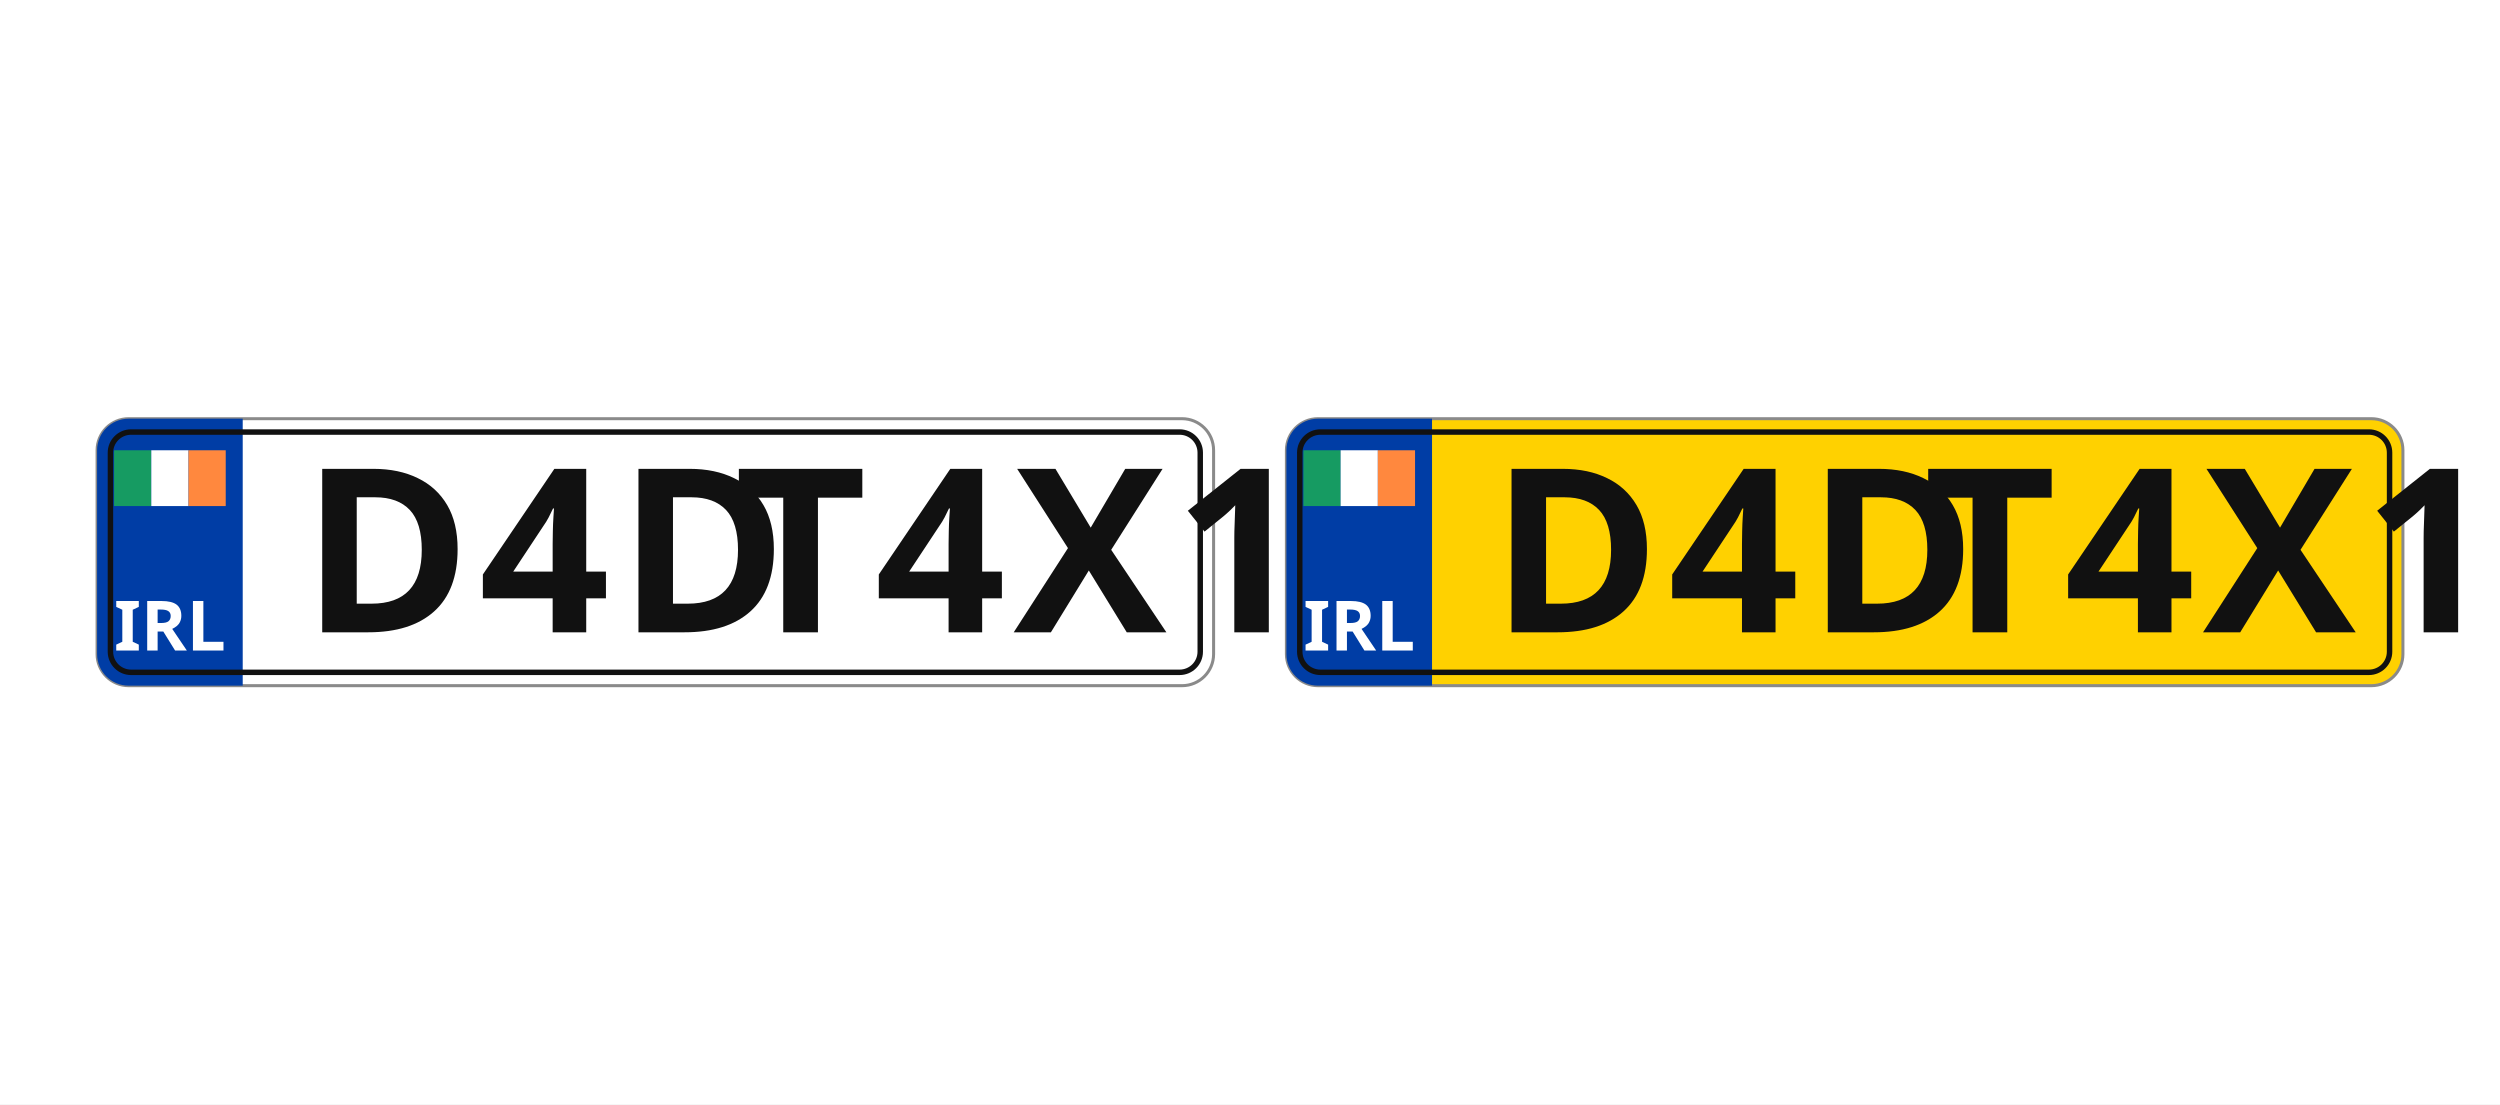
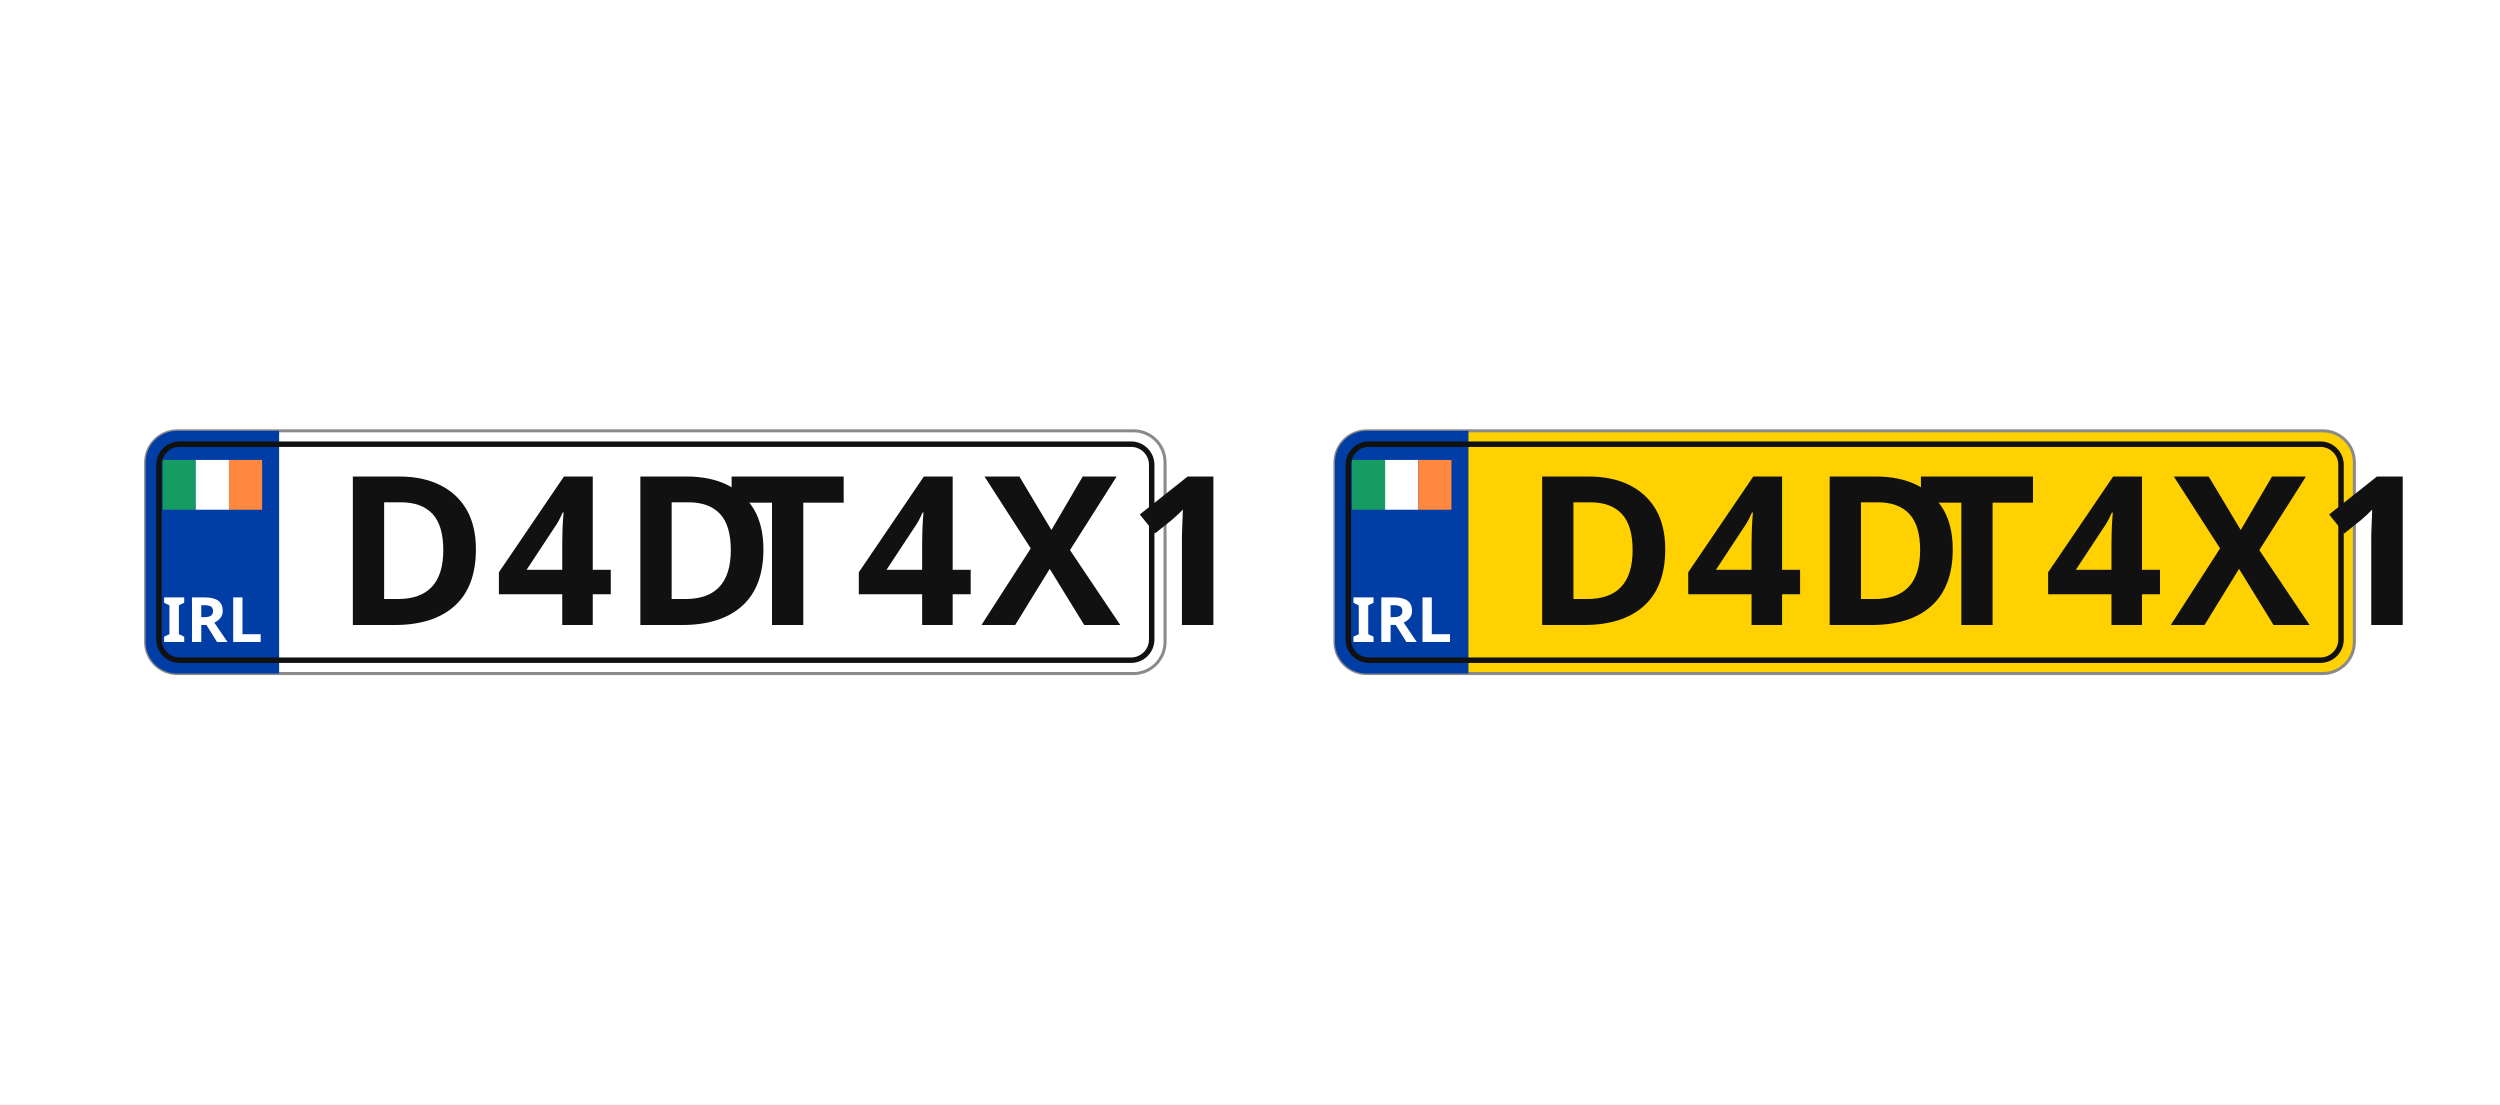
<svg xmlns="http://www.w3.org/2000/svg" width="206mm" height="91mm" viewBox="0 0 206 91">
  <g id="Background">
    <rect width="206.0" height="91.0" fill="#FFFFFF" />
  </g>
  <g id="front">
    <clipPath id="frontc">
-       <rect x="8.000" y="34.500" width="92.0" height="22.0" rx="2.6" />
+       <rect x="12.000" y="35.500" width="84.0" height="20.0" rx="2.6" />
    </clipPath>
-     <rect x="8.000" y="34.500" width="92.0" height="22.0" rx="2.6" fill="#FFFFFF" stroke="#8A8A8A" stroke-width="0.25" />
+     <rect x="12.000" y="35.500" width="84.0" height="20.0" rx="2.6" fill="#FFFFFF" stroke="#8A8A8A" stroke-width="0.25" />
    <g clip-path="url(#frontc)">
-       <rect id="frontband" x="8.000" y="34.500" width="12.0" height="22.0" fill="#003DA5" />
+       <rect id="frontband" x="12.000" y="35.500" width="11.0" height="20.0" fill="#003DA5" />
    </g>
-     <svg x="9.400" y="37.100" width="9.200" height="4.600" viewBox="0 0 3 1.5">
+     <svg x="13.400" y="37.900" width="8.200" height="4.100" viewBox="0 0 3 1.5">
      <rect width="1" height="1.5" fill="#169B62" />
      <rect x="1" width="1" height="1.5" fill="#FFFFFF" />
      <rect x="2" width="1" height="1.5" fill="#FF883E" />
    </svg>
-     <text x="14.000" y="53.600" font-family="Barlow Condensed" font-weight="700" font-size="5.714" fill="#FFFFFF" text-anchor="middle">IRL</text>
-     <g id="frontreg" font-family="Barlow Condensed" font-weight="700" font-size="18.857" letter-spacing="0.660" fill="#111111">
-       <text x="24.848" y="52.100">D4D</text>
-       <text x="60.507" y="52.100">T4X1</text>
+     <text x="17.500" y="52.900" font-family="Barlow Condensed" font-weight="700" font-size="5.143" fill="#FFFFFF" text-anchor="middle">IRL</text>
+     <g id="frontreg" font-family="Barlow Condensed" font-weight="700" font-size="17.143" letter-spacing="0.600" fill="#111111">
+       <text x="27.526" y="51.500">D4D</text>
+       <text x="59.943" y="51.500">T4X1</text>
    </g>
-     <rect x="9.100" y="35.600" width="89.800" height="19.800" rx="1.7" fill="none" stroke="#111111" stroke-width="0.45" />
+     <rect x="13.100" y="36.600" width="81.800" height="17.800" rx="1.7" fill="none" stroke="#111111" stroke-width="0.45" />
  </g>
  <g id="rear">
    <clipPath id="rearc">
-       <rect x="106.000" y="34.500" width="92.0" height="22.0" rx="2.6" />
+       <rect x="110.000" y="35.500" width="84.0" height="20.0" rx="2.6" />
    </clipPath>
-     <rect x="106.000" y="34.500" width="92.0" height="22.0" rx="2.6" fill="#FFD100" stroke="#8A8A8A" stroke-width="0.25" />
+     <rect x="110.000" y="35.500" width="84.0" height="20.0" rx="2.6" fill="#FFD100" stroke="#8A8A8A" stroke-width="0.25" />
    <g clip-path="url(#rearc)">
-       <rect id="rearband" x="106.000" y="34.500" width="12.0" height="22.0" fill="#003DA5" />
+       <rect id="rearband" x="110.000" y="35.500" width="11.0" height="20.0" fill="#003DA5" />
    </g>
-     <svg x="107.400" y="37.100" width="9.200" height="4.600" viewBox="0 0 3 1.5">
+     <svg x="111.400" y="37.900" width="8.200" height="4.100" viewBox="0 0 3 1.5">
      <rect width="1" height="1.5" fill="#169B62" />
      <rect x="1" width="1" height="1.5" fill="#FFFFFF" />
      <rect x="2" width="1" height="1.5" fill="#FF883E" />
    </svg>
-     <text x="112.000" y="53.600" font-family="Barlow Condensed" font-weight="700" font-size="5.714" fill="#FFFFFF" text-anchor="middle">IRL</text>
-     <g id="rearreg" font-family="Barlow Condensed" font-weight="700" font-size="18.857" letter-spacing="0.660" fill="#111111">
-       <text x="122.848" y="52.100">D4D</text>
-       <text x="158.507" y="52.100">T4X1</text>
+     <text x="115.500" y="52.900" font-family="Barlow Condensed" font-weight="700" font-size="5.143" fill="#FFFFFF" text-anchor="middle">IRL</text>
+     <g id="rearreg" font-family="Barlow Condensed" font-weight="700" font-size="17.143" letter-spacing="0.600" fill="#111111">
+       <text x="125.526" y="51.500">D4D</text>
+       <text x="157.943" y="51.500">T4X1</text>
    </g>
-     <rect x="107.100" y="35.600" width="89.800" height="19.800" rx="1.7" fill="none" stroke="#111111" stroke-width="0.45" />
+     <rect x="111.100" y="36.600" width="81.800" height="17.800" rx="1.7" fill="none" stroke="#111111" stroke-width="0.45" />
  </g>
  <g id="Guides" style="display:none" fill="none" stroke-width="0.2">
    <rect x="3.0" y="3.0" width="200.0" height="85.0" stroke="#00AEEF" stroke-dasharray="2,1" />
    <rect x="6.0" y="6.0" width="194.0" height="79.0" stroke="#EC008C" stroke-dasharray="1,1" />
  </g>
</svg>
